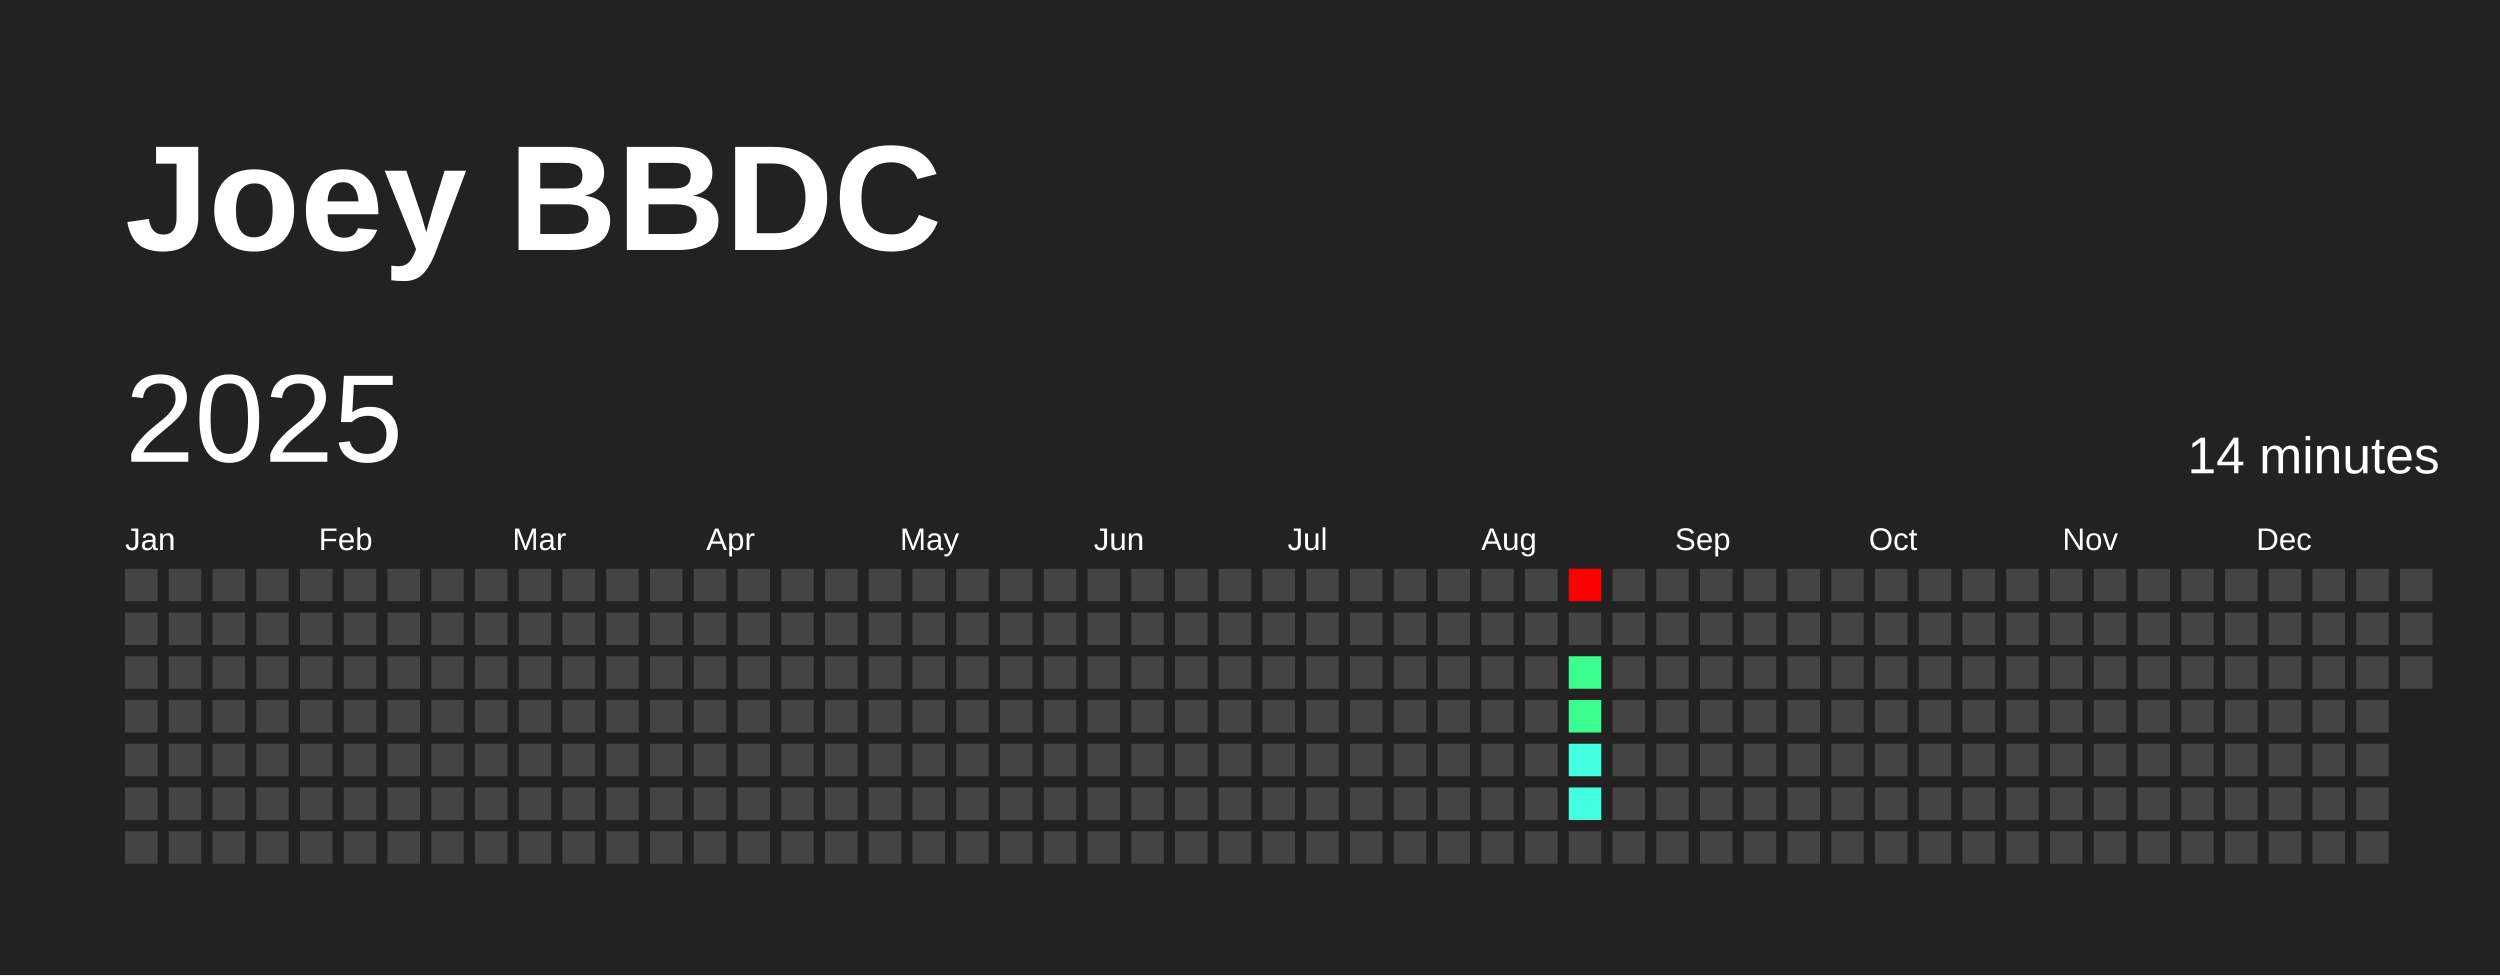
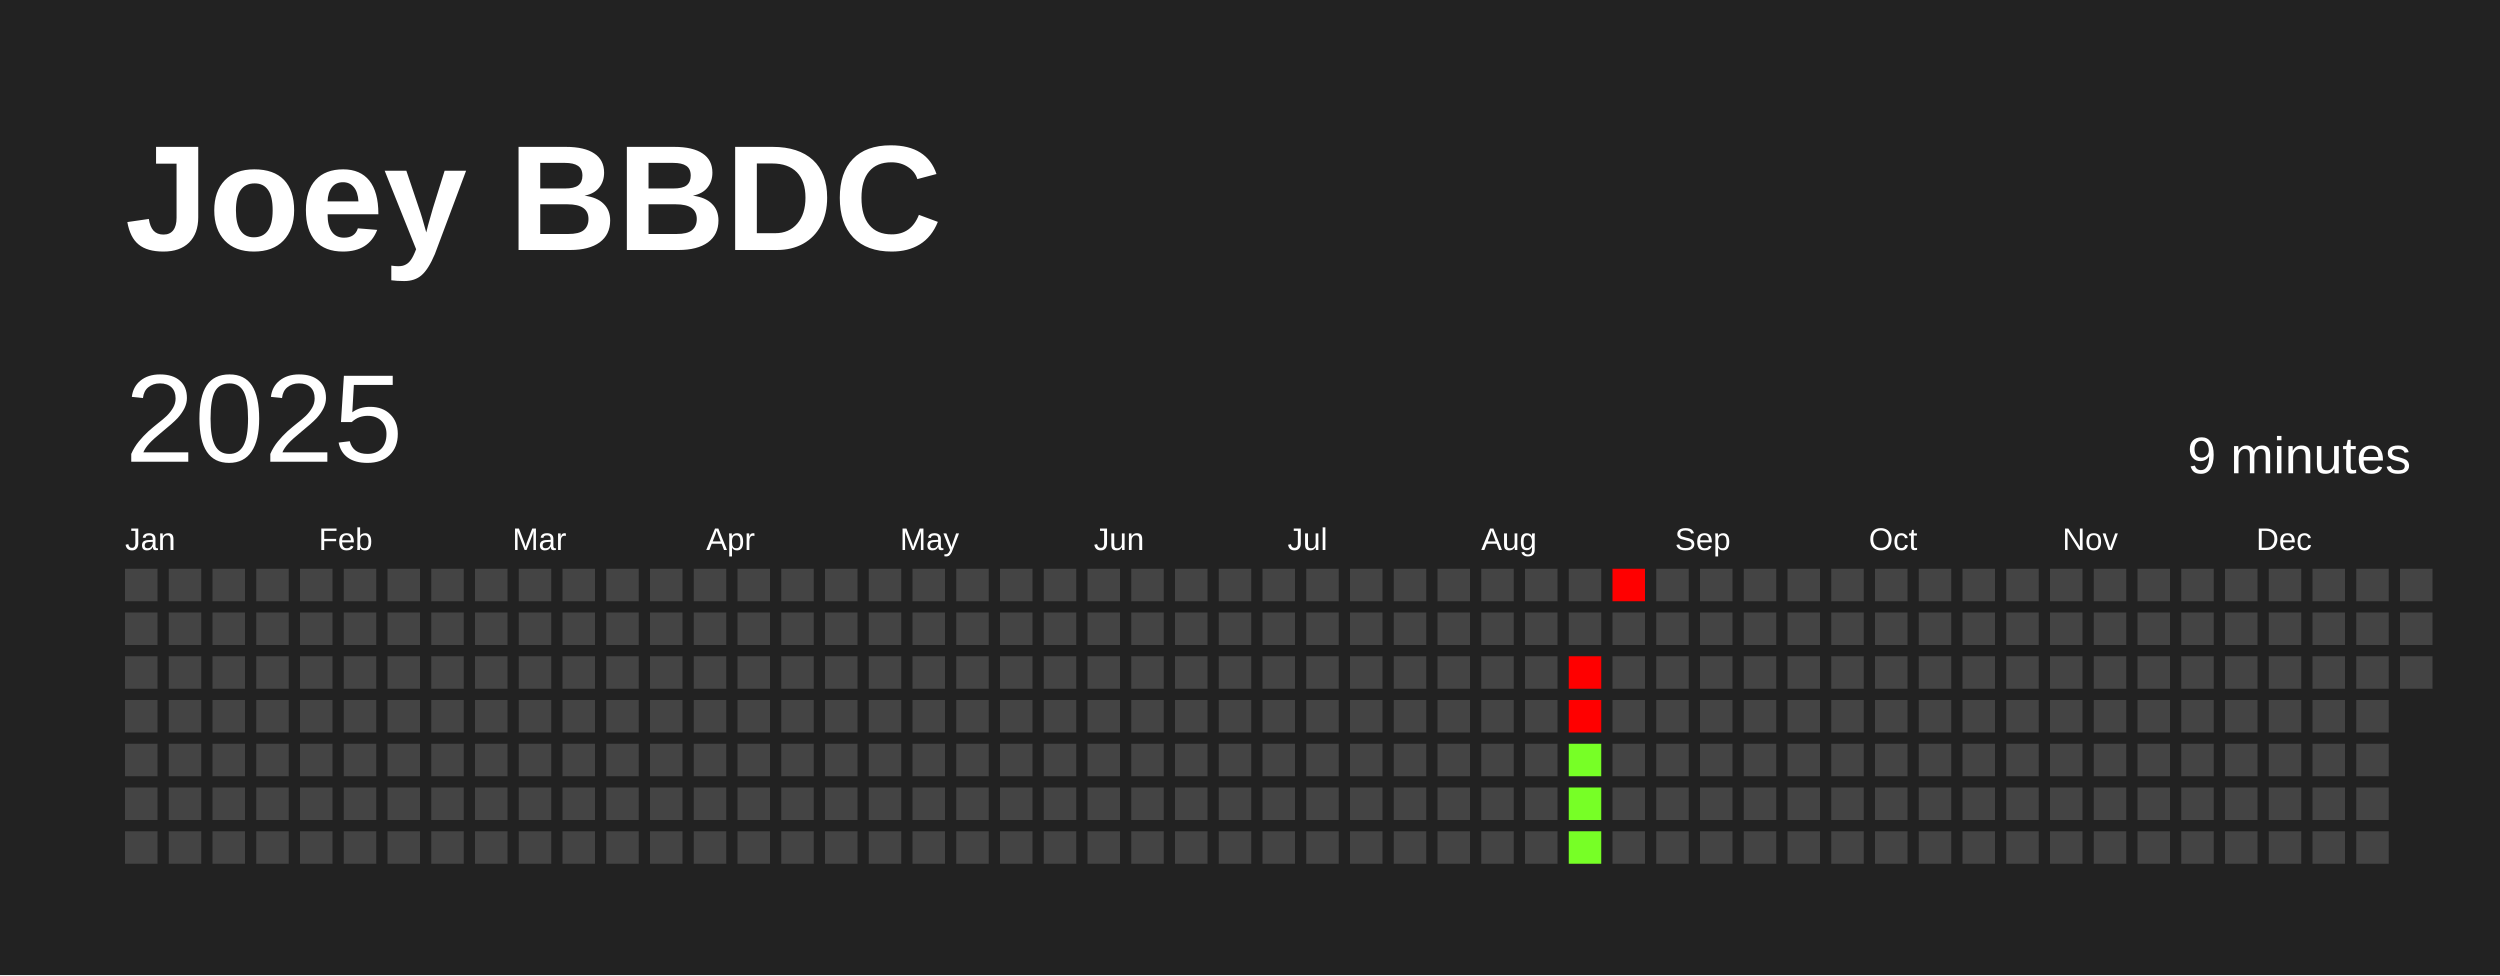
<svg xmlns="http://www.w3.org/2000/svg" baseProfile="full" height="78mm" version="1.1" viewBox="0,0,200,78" width="200mm">
  <defs />
  <rect fill="#222222" height="78" width="200" x="0" y="0" />
  <text fill="#FFFFFF" style="font-size:12px; font-family:Arial; font-weight:bold;" x="10" y="20">Joey BBDC</text>
  <text dominant-baseline="hanging" fill="#FFFFFF" style="font-size:10.0px; font-family:Arial;" x="10" y="30">2025</text>
-   <text dominant-baseline="hanging" fill="#FFFFFF" style="font-size:4.125px; font-family:Arial;" x="175" y="35">14 minutes</text>
+   <text dominant-baseline="hanging" fill="#FFFFFF" style="font-size:4.125px; font-family:Arial;" x="175" y="35">9 minutes</text>
  <text fill="#FFFFFF" style="font-size:2.5px; font-family:Arial" x="10.0" y="44">Jan</text>
  <text fill="#FFFFFF" style="font-size:2.5px; font-family:Arial" x="25.5" y="44">Feb</text>
  <text fill="#FFFFFF" style="font-size:2.5px; font-family:Arial" x="41.0" y="44">Mar</text>
  <text fill="#FFFFFF" style="font-size:2.5px; font-family:Arial" x="56.5" y="44">Apr</text>
  <text fill="#FFFFFF" style="font-size:2.5px; font-family:Arial" x="72.0" y="44">May</text>
  <text fill="#FFFFFF" style="font-size:2.5px; font-family:Arial" x="87.5" y="44">Jun</text>
  <text fill="#FFFFFF" style="font-size:2.5px; font-family:Arial" x="103.0" y="44">Jul</text>
  <text fill="#FFFFFF" style="font-size:2.5px; font-family:Arial" x="118.5" y="44">Aug</text>
  <text fill="#FFFFFF" style="font-size:2.5px; font-family:Arial" x="134.0" y="44">Sep</text>
  <text fill="#FFFFFF" style="font-size:2.5px; font-family:Arial" x="149.5" y="44">Oct</text>
  <text fill="#FFFFFF" style="font-size:2.5px; font-family:Arial" x="165.0" y="44">Nov</text>
  <text fill="#FFFFFF" style="font-size:2.5px; font-family:Arial" x="180.5" y="44">Dec</text>
  <rect fill="#444444" height="2.6" width="2.6" x="10.0" y="45.5" />
  <rect fill="#444444" height="2.6" width="2.6" x="10.0" y="49.0" />
  <rect fill="#444444" height="2.6" width="2.6" x="10.0" y="52.5" />
  <rect fill="#444444" height="2.6" width="2.6" x="10.0" y="56.0" />
  <rect fill="#444444" height="2.6" width="2.6" x="10.0" y="59.5" />
  <rect fill="#444444" height="2.6" width="2.6" x="10.0" y="63.0" />
  <rect fill="#444444" height="2.6" width="2.6" x="10.0" y="66.5" />
  <rect fill="#444444" height="2.6" width="2.6" x="13.5" y="45.5" />
  <rect fill="#444444" height="2.6" width="2.6" x="13.5" y="49.0" />
  <rect fill="#444444" height="2.6" width="2.6" x="13.5" y="52.5" />
  <rect fill="#444444" height="2.6" width="2.6" x="13.5" y="56.0" />
  <rect fill="#444444" height="2.6" width="2.6" x="13.5" y="59.5" />
  <rect fill="#444444" height="2.6" width="2.6" x="13.5" y="63.0" />
  <rect fill="#444444" height="2.6" width="2.6" x="13.5" y="66.5" />
  <rect fill="#444444" height="2.6" width="2.6" x="17.0" y="45.5" />
  <rect fill="#444444" height="2.6" width="2.6" x="17.0" y="49.0" />
  <rect fill="#444444" height="2.6" width="2.6" x="17.0" y="52.5" />
  <rect fill="#444444" height="2.6" width="2.6" x="17.0" y="56.0" />
  <rect fill="#444444" height="2.6" width="2.6" x="17.0" y="59.5" />
  <rect fill="#444444" height="2.6" width="2.6" x="17.0" y="63.0" />
  <rect fill="#444444" height="2.6" width="2.6" x="17.0" y="66.5" />
  <rect fill="#444444" height="2.6" width="2.6" x="20.5" y="45.5" />
  <rect fill="#444444" height="2.6" width="2.6" x="20.5" y="49.0" />
  <rect fill="#444444" height="2.6" width="2.6" x="20.5" y="52.5" />
  <rect fill="#444444" height="2.6" width="2.6" x="20.5" y="56.0" />
  <rect fill="#444444" height="2.6" width="2.6" x="20.5" y="59.5" />
  <rect fill="#444444" height="2.6" width="2.6" x="20.5" y="63.0" />
  <rect fill="#444444" height="2.6" width="2.6" x="20.5" y="66.5" />
  <rect fill="#444444" height="2.6" width="2.6" x="24.0" y="45.5" />
  <rect fill="#444444" height="2.6" width="2.6" x="24.0" y="49.0" />
  <rect fill="#444444" height="2.6" width="2.6" x="24.0" y="52.5" />
  <rect fill="#444444" height="2.6" width="2.6" x="24.0" y="56.0" />
  <rect fill="#444444" height="2.6" width="2.6" x="24.0" y="59.5" />
  <rect fill="#444444" height="2.6" width="2.6" x="24.0" y="63.0" />
  <rect fill="#444444" height="2.6" width="2.6" x="24.0" y="66.5" />
  <rect fill="#444444" height="2.6" width="2.6" x="27.5" y="45.5" />
  <rect fill="#444444" height="2.6" width="2.6" x="27.5" y="49.0" />
  <rect fill="#444444" height="2.6" width="2.6" x="27.5" y="52.5" />
  <rect fill="#444444" height="2.6" width="2.6" x="27.5" y="56.0" />
  <rect fill="#444444" height="2.6" width="2.6" x="27.5" y="59.5" />
  <rect fill="#444444" height="2.6" width="2.6" x="27.5" y="63.0" />
  <rect fill="#444444" height="2.6" width="2.6" x="27.5" y="66.5" />
  <rect fill="#444444" height="2.6" width="2.6" x="31.0" y="45.5" />
  <rect fill="#444444" height="2.6" width="2.6" x="31.0" y="49.0" />
  <rect fill="#444444" height="2.6" width="2.6" x="31.0" y="52.5" />
  <rect fill="#444444" height="2.6" width="2.6" x="31.0" y="56.0" />
  <rect fill="#444444" height="2.6" width="2.6" x="31.0" y="59.5" />
  <rect fill="#444444" height="2.6" width="2.6" x="31.0" y="63.0" />
  <rect fill="#444444" height="2.6" width="2.6" x="31.0" y="66.5" />
  <rect fill="#444444" height="2.6" width="2.6" x="34.5" y="45.5" />
  <rect fill="#444444" height="2.6" width="2.6" x="34.5" y="49.0" />
  <rect fill="#444444" height="2.6" width="2.6" x="34.5" y="52.5" />
  <rect fill="#444444" height="2.6" width="2.6" x="34.5" y="56.0" />
  <rect fill="#444444" height="2.6" width="2.6" x="34.5" y="59.5" />
  <rect fill="#444444" height="2.6" width="2.6" x="34.5" y="63.0" />
  <rect fill="#444444" height="2.6" width="2.6" x="34.5" y="66.5" />
  <rect fill="#444444" height="2.6" width="2.6" x="38.0" y="45.5" />
  <rect fill="#444444" height="2.6" width="2.6" x="38.0" y="49.0" />
  <rect fill="#444444" height="2.6" width="2.6" x="38.0" y="52.5" />
  <rect fill="#444444" height="2.6" width="2.6" x="38.0" y="56.0" />
  <rect fill="#444444" height="2.6" width="2.6" x="38.0" y="59.5" />
  <rect fill="#444444" height="2.6" width="2.6" x="38.0" y="63.0" />
  <rect fill="#444444" height="2.6" width="2.6" x="38.0" y="66.5" />
  <rect fill="#444444" height="2.6" width="2.6" x="41.5" y="45.5" />
  <rect fill="#444444" height="2.6" width="2.6" x="41.5" y="49.0" />
  <rect fill="#444444" height="2.6" width="2.6" x="41.5" y="52.5" />
  <rect fill="#444444" height="2.6" width="2.6" x="41.5" y="56.0" />
  <rect fill="#444444" height="2.6" width="2.6" x="41.5" y="59.5" />
  <rect fill="#444444" height="2.6" width="2.6" x="41.5" y="63.0" />
  <rect fill="#444444" height="2.6" width="2.6" x="41.5" y="66.5" />
  <rect fill="#444444" height="2.6" width="2.6" x="45.0" y="45.5" />
  <rect fill="#444444" height="2.6" width="2.6" x="45.0" y="49.0" />
  <rect fill="#444444" height="2.6" width="2.6" x="45.0" y="52.5" />
  <rect fill="#444444" height="2.6" width="2.6" x="45.0" y="56.0" />
  <rect fill="#444444" height="2.6" width="2.6" x="45.0" y="59.5" />
  <rect fill="#444444" height="2.6" width="2.6" x="45.0" y="63.0" />
  <rect fill="#444444" height="2.6" width="2.6" x="45.0" y="66.5" />
  <rect fill="#444444" height="2.6" width="2.6" x="48.5" y="45.5" />
  <rect fill="#444444" height="2.6" width="2.6" x="48.5" y="49.0" />
  <rect fill="#444444" height="2.6" width="2.6" x="48.5" y="52.5" />
  <rect fill="#444444" height="2.6" width="2.6" x="48.5" y="56.0" />
  <rect fill="#444444" height="2.6" width="2.6" x="48.5" y="59.5" />
  <rect fill="#444444" height="2.6" width="2.6" x="48.5" y="63.0" />
  <rect fill="#444444" height="2.6" width="2.6" x="48.5" y="66.5" />
  <rect fill="#444444" height="2.6" width="2.6" x="52.0" y="45.5" />
  <rect fill="#444444" height="2.6" width="2.6" x="52.0" y="49.0" />
  <rect fill="#444444" height="2.6" width="2.6" x="52.0" y="52.5" />
  <rect fill="#444444" height="2.6" width="2.6" x="52.0" y="56.0" />
  <rect fill="#444444" height="2.6" width="2.6" x="52.0" y="59.5" />
  <rect fill="#444444" height="2.6" width="2.6" x="52.0" y="63.0" />
  <rect fill="#444444" height="2.6" width="2.6" x="52.0" y="66.5" />
  <rect fill="#444444" height="2.6" width="2.6" x="55.5" y="45.5" />
  <rect fill="#444444" height="2.6" width="2.6" x="55.5" y="49.0" />
  <rect fill="#444444" height="2.6" width="2.6" x="55.5" y="52.5" />
  <rect fill="#444444" height="2.6" width="2.6" x="55.5" y="56.0" />
  <rect fill="#444444" height="2.6" width="2.6" x="55.5" y="59.5" />
  <rect fill="#444444" height="2.6" width="2.6" x="55.5" y="63.0" />
  <rect fill="#444444" height="2.6" width="2.6" x="55.5" y="66.5" />
  <rect fill="#444444" height="2.6" width="2.6" x="59.0" y="45.5" />
  <rect fill="#444444" height="2.6" width="2.6" x="59.0" y="49.0" />
  <rect fill="#444444" height="2.6" width="2.6" x="59.0" y="52.5" />
  <rect fill="#444444" height="2.6" width="2.6" x="59.0" y="56.0" />
  <rect fill="#444444" height="2.6" width="2.6" x="59.0" y="59.5" />
  <rect fill="#444444" height="2.6" width="2.6" x="59.0" y="63.0" />
  <rect fill="#444444" height="2.6" width="2.6" x="59.0" y="66.5" />
  <rect fill="#444444" height="2.6" width="2.6" x="62.5" y="45.5" />
  <rect fill="#444444" height="2.6" width="2.6" x="62.5" y="49.0" />
  <rect fill="#444444" height="2.6" width="2.6" x="62.5" y="52.5" />
  <rect fill="#444444" height="2.6" width="2.6" x="62.5" y="56.0" />
  <rect fill="#444444" height="2.6" width="2.6" x="62.5" y="59.5" />
  <rect fill="#444444" height="2.6" width="2.6" x="62.5" y="63.0" />
  <rect fill="#444444" height="2.6" width="2.6" x="62.5" y="66.5" />
  <rect fill="#444444" height="2.6" width="2.6" x="66.0" y="45.5" />
  <rect fill="#444444" height="2.6" width="2.6" x="66.0" y="49.0" />
  <rect fill="#444444" height="2.6" width="2.6" x="66.0" y="52.5" />
  <rect fill="#444444" height="2.6" width="2.6" x="66.0" y="56.0" />
  <rect fill="#444444" height="2.6" width="2.6" x="66.0" y="59.5" />
  <rect fill="#444444" height="2.6" width="2.6" x="66.0" y="63.0" />
  <rect fill="#444444" height="2.6" width="2.6" x="66.0" y="66.5" />
  <rect fill="#444444" height="2.6" width="2.6" x="69.5" y="45.5" />
  <rect fill="#444444" height="2.6" width="2.6" x="69.5" y="49.0" />
  <rect fill="#444444" height="2.6" width="2.6" x="69.5" y="52.5" />
  <rect fill="#444444" height="2.6" width="2.6" x="69.5" y="56.0" />
  <rect fill="#444444" height="2.6" width="2.6" x="69.5" y="59.5" />
  <rect fill="#444444" height="2.6" width="2.6" x="69.5" y="63.0" />
  <rect fill="#444444" height="2.6" width="2.6" x="69.5" y="66.5" />
  <rect fill="#444444" height="2.6" width="2.6" x="73.0" y="45.5" />
  <rect fill="#444444" height="2.6" width="2.6" x="73.0" y="49.0" />
  <rect fill="#444444" height="2.6" width="2.6" x="73.0" y="52.5" />
  <rect fill="#444444" height="2.6" width="2.6" x="73.0" y="56.0" />
  <rect fill="#444444" height="2.6" width="2.6" x="73.0" y="59.5" />
  <rect fill="#444444" height="2.6" width="2.6" x="73.0" y="63.0" />
  <rect fill="#444444" height="2.6" width="2.6" x="73.0" y="66.5" />
  <rect fill="#444444" height="2.6" width="2.6" x="76.5" y="45.5" />
  <rect fill="#444444" height="2.6" width="2.6" x="76.5" y="49.0" />
  <rect fill="#444444" height="2.6" width="2.6" x="76.5" y="52.5" />
  <rect fill="#444444" height="2.6" width="2.6" x="76.5" y="56.0" />
  <rect fill="#444444" height="2.6" width="2.6" x="76.5" y="59.5" />
  <rect fill="#444444" height="2.6" width="2.6" x="76.5" y="63.0" />
  <rect fill="#444444" height="2.6" width="2.6" x="76.5" y="66.5" />
  <rect fill="#444444" height="2.6" width="2.6" x="80.0" y="45.5" />
  <rect fill="#444444" height="2.6" width="2.6" x="80.0" y="49.0" />
  <rect fill="#444444" height="2.6" width="2.6" x="80.0" y="52.5" />
  <rect fill="#444444" height="2.6" width="2.6" x="80.0" y="56.0" />
  <rect fill="#444444" height="2.6" width="2.6" x="80.0" y="59.5" />
  <rect fill="#444444" height="2.6" width="2.6" x="80.0" y="63.0" />
  <rect fill="#444444" height="2.6" width="2.6" x="80.0" y="66.5" />
  <rect fill="#444444" height="2.6" width="2.6" x="83.5" y="45.5" />
  <rect fill="#444444" height="2.6" width="2.6" x="83.5" y="49.0" />
  <rect fill="#444444" height="2.6" width="2.6" x="83.5" y="52.5" />
  <rect fill="#444444" height="2.6" width="2.6" x="83.5" y="56.0" />
  <rect fill="#444444" height="2.6" width="2.6" x="83.5" y="59.5" />
  <rect fill="#444444" height="2.6" width="2.6" x="83.5" y="63.0" />
  <rect fill="#444444" height="2.6" width="2.6" x="83.5" y="66.5" />
  <rect fill="#444444" height="2.6" width="2.6" x="87.0" y="45.5" />
  <rect fill="#444444" height="2.6" width="2.6" x="87.0" y="49.0" />
  <rect fill="#444444" height="2.6" width="2.6" x="87.0" y="52.5" />
  <rect fill="#444444" height="2.6" width="2.6" x="87.0" y="56.0" />
  <rect fill="#444444" height="2.6" width="2.6" x="87.0" y="59.5" />
  <rect fill="#444444" height="2.6" width="2.6" x="87.0" y="63.0" />
  <rect fill="#444444" height="2.6" width="2.6" x="87.0" y="66.5" />
  <rect fill="#444444" height="2.6" width="2.6" x="90.5" y="45.5" />
  <rect fill="#444444" height="2.6" width="2.6" x="90.5" y="49.0" />
  <rect fill="#444444" height="2.6" width="2.6" x="90.5" y="52.5" />
  <rect fill="#444444" height="2.6" width="2.6" x="90.5" y="56.0" />
  <rect fill="#444444" height="2.6" width="2.6" x="90.5" y="59.5" />
  <rect fill="#444444" height="2.6" width="2.6" x="90.5" y="63.0" />
  <rect fill="#444444" height="2.6" width="2.6" x="90.5" y="66.5" />
  <rect fill="#444444" height="2.6" width="2.6" x="94.0" y="45.5" />
  <rect fill="#444444" height="2.6" width="2.6" x="94.0" y="49.0" />
  <rect fill="#444444" height="2.6" width="2.6" x="94.0" y="52.5" />
  <rect fill="#444444" height="2.6" width="2.6" x="94.0" y="56.0" />
  <rect fill="#444444" height="2.6" width="2.6" x="94.0" y="59.5" />
  <rect fill="#444444" height="2.6" width="2.6" x="94.0" y="63.0" />
  <rect fill="#444444" height="2.6" width="2.6" x="94.0" y="66.5" />
  <rect fill="#444444" height="2.6" width="2.6" x="97.5" y="45.5" />
  <rect fill="#444444" height="2.6" width="2.6" x="97.5" y="49.0" />
  <rect fill="#444444" height="2.6" width="2.6" x="97.5" y="52.5" />
  <rect fill="#444444" height="2.6" width="2.6" x="97.5" y="56.0" />
  <rect fill="#444444" height="2.6" width="2.6" x="97.5" y="59.5" />
  <rect fill="#444444" height="2.6" width="2.6" x="97.5" y="63.0" />
  <rect fill="#444444" height="2.6" width="2.6" x="97.5" y="66.5" />
  <rect fill="#444444" height="2.6" width="2.6" x="101.0" y="45.5" />
  <rect fill="#444444" height="2.6" width="2.6" x="101.0" y="49.0" />
  <rect fill="#444444" height="2.6" width="2.6" x="101.0" y="52.5" />
  <rect fill="#444444" height="2.6" width="2.6" x="101.0" y="56.0" />
  <rect fill="#444444" height="2.6" width="2.6" x="101.0" y="59.5" />
  <rect fill="#444444" height="2.6" width="2.6" x="101.0" y="63.0" />
  <rect fill="#444444" height="2.6" width="2.6" x="101.0" y="66.5" />
  <rect fill="#444444" height="2.6" width="2.6" x="104.5" y="45.5" />
  <rect fill="#444444" height="2.6" width="2.6" x="104.5" y="49.0" />
  <rect fill="#444444" height="2.6" width="2.6" x="104.5" y="52.5" />
  <rect fill="#444444" height="2.6" width="2.6" x="104.5" y="56.0" />
  <rect fill="#444444" height="2.6" width="2.6" x="104.5" y="59.5" />
  <rect fill="#444444" height="2.6" width="2.6" x="104.5" y="63.0" />
  <rect fill="#444444" height="2.6" width="2.6" x="104.5" y="66.5" />
  <rect fill="#444444" height="2.6" width="2.6" x="108.0" y="45.5" />
  <rect fill="#444444" height="2.6" width="2.6" x="108.0" y="49.0" />
  <rect fill="#444444" height="2.6" width="2.6" x="108.0" y="52.5" />
  <rect fill="#444444" height="2.6" width="2.6" x="108.0" y="56.0" />
  <rect fill="#444444" height="2.6" width="2.6" x="108.0" y="59.5" />
  <rect fill="#444444" height="2.6" width="2.6" x="108.0" y="63.0" />
  <rect fill="#444444" height="2.6" width="2.6" x="108.0" y="66.5" />
  <rect fill="#444444" height="2.6" width="2.6" x="111.5" y="45.5" />
  <rect fill="#444444" height="2.6" width="2.6" x="111.5" y="49.0" />
  <rect fill="#444444" height="2.6" width="2.6" x="111.5" y="52.5" />
  <rect fill="#444444" height="2.6" width="2.6" x="111.5" y="56.0" />
  <rect fill="#444444" height="2.6" width="2.6" x="111.5" y="59.5" />
  <rect fill="#444444" height="2.6" width="2.6" x="111.5" y="63.0" />
  <rect fill="#444444" height="2.6" width="2.6" x="111.5" y="66.5" />
  <rect fill="#444444" height="2.6" width="2.6" x="115.0" y="45.5" />
  <rect fill="#444444" height="2.6" width="2.6" x="115.0" y="49.0" />
  <rect fill="#444444" height="2.6" width="2.6" x="115.0" y="52.5" />
  <rect fill="#444444" height="2.6" width="2.6" x="115.0" y="56.0" />
  <rect fill="#444444" height="2.6" width="2.6" x="115.0" y="59.5" />
  <rect fill="#444444" height="2.6" width="2.6" x="115.0" y="63.0" />
  <rect fill="#444444" height="2.6" width="2.6" x="115.0" y="66.5" />
  <rect fill="#444444" height="2.6" width="2.6" x="118.5" y="45.5" />
  <rect fill="#444444" height="2.6" width="2.6" x="118.5" y="49.0" />
  <rect fill="#444444" height="2.6" width="2.6" x="118.5" y="52.5" />
  <rect fill="#444444" height="2.6" width="2.6" x="118.5" y="56.0" />
  <rect fill="#444444" height="2.6" width="2.6" x="118.5" y="59.5" />
  <rect fill="#444444" height="2.6" width="2.6" x="118.5" y="63.0" />
  <rect fill="#444444" height="2.6" width="2.6" x="118.5" y="66.5" />
  <rect fill="#444444" height="2.6" width="2.6" x="122.0" y="45.5" />
  <rect fill="#444444" height="2.6" width="2.6" x="122.0" y="49.0" />
  <rect fill="#444444" height="2.6" width="2.6" x="122.0" y="52.5" />
  <rect fill="#444444" height="2.6" width="2.6" x="122.0" y="56.0" />
  <rect fill="#444444" height="2.6" width="2.6" x="122.0" y="59.5" />
  <rect fill="#444444" height="2.6" width="2.6" x="122.0" y="63.0" />
  <rect fill="#444444" height="2.6" width="2.6" x="122.0" y="66.5" />
-   <rect fill="red" height="2.6" width="2.6" x="125.5" y="45.5" />
+   <rect fill="#444444" height="2.6" width="2.6" x="125.5" y="45.5" />
  <rect fill="#444444" height="2.6" width="2.6" x="125.5" y="49.0" />
-   <rect fill="#3aff90" height="2.6" width="2.6" x="125.5" y="52.5" />
-   <rect fill="#3aff90" height="2.6" width="2.6" x="125.5" y="56.0" />
-   <rect fill="#43ffe2" height="2.6" width="2.6" x="125.5" y="59.5" />
-   <rect fill="#43ffe2" height="2.6" width="2.6" x="125.5" y="63.0" />
-   <rect fill="#444444" height="2.6" width="2.6" x="125.5" y="66.5" />
-   <rect fill="#444444" height="2.6" width="2.6" x="129.0" y="45.5" />
+   <rect fill="red" height="2.6" width="2.6" x="125.5" y="52.5" />
+   <rect fill="red" height="2.6" width="2.6" x="125.5" y="56.0" />
+   <rect fill="#77ff26" height="2.6" width="2.6" x="125.5" y="59.5" />
+   <rect fill="#77ff26" height="2.6" width="2.6" x="125.5" y="63.0" />
+   <rect fill="#77ff26" height="2.6" width="2.6" x="125.5" y="66.5" />
+   <rect fill="red" height="2.6" width="2.6" x="129.0" y="45.5" />
  <rect fill="#444444" height="2.6" width="2.6" x="129.0" y="49.0" />
  <rect fill="#444444" height="2.6" width="2.6" x="129.0" y="52.5" />
  <rect fill="#444444" height="2.6" width="2.6" x="129.0" y="56.0" />
  <rect fill="#444444" height="2.6" width="2.6" x="129.0" y="59.5" />
  <rect fill="#444444" height="2.6" width="2.6" x="129.0" y="63.0" />
  <rect fill="#444444" height="2.6" width="2.6" x="129.0" y="66.5" />
  <rect fill="#444444" height="2.6" width="2.6" x="132.5" y="45.5" />
  <rect fill="#444444" height="2.6" width="2.6" x="132.5" y="49.0" />
  <rect fill="#444444" height="2.6" width="2.6" x="132.5" y="52.5" />
  <rect fill="#444444" height="2.6" width="2.6" x="132.5" y="56.0" />
  <rect fill="#444444" height="2.6" width="2.6" x="132.5" y="59.5" />
  <rect fill="#444444" height="2.6" width="2.6" x="132.5" y="63.0" />
  <rect fill="#444444" height="2.6" width="2.6" x="132.5" y="66.5" />
  <rect fill="#444444" height="2.6" width="2.6" x="136.0" y="45.5" />
  <rect fill="#444444" height="2.6" width="2.6" x="136.0" y="49.0" />
  <rect fill="#444444" height="2.6" width="2.6" x="136.0" y="52.5" />
  <rect fill="#444444" height="2.6" width="2.6" x="136.0" y="56.0" />
  <rect fill="#444444" height="2.6" width="2.6" x="136.0" y="59.5" />
  <rect fill="#444444" height="2.6" width="2.6" x="136.0" y="63.0" />
  <rect fill="#444444" height="2.6" width="2.6" x="136.0" y="66.5" />
  <rect fill="#444444" height="2.6" width="2.6" x="139.5" y="45.5" />
  <rect fill="#444444" height="2.6" width="2.6" x="139.5" y="49.0" />
  <rect fill="#444444" height="2.6" width="2.6" x="139.5" y="52.5" />
  <rect fill="#444444" height="2.6" width="2.6" x="139.5" y="56.0" />
  <rect fill="#444444" height="2.6" width="2.6" x="139.5" y="59.5" />
  <rect fill="#444444" height="2.6" width="2.6" x="139.5" y="63.0" />
  <rect fill="#444444" height="2.6" width="2.6" x="139.5" y="66.5" />
  <rect fill="#444444" height="2.6" width="2.6" x="143.0" y="45.5" />
  <rect fill="#444444" height="2.6" width="2.6" x="143.0" y="49.0" />
  <rect fill="#444444" height="2.6" width="2.6" x="143.0" y="52.5" />
  <rect fill="#444444" height="2.6" width="2.6" x="143.0" y="56.0" />
  <rect fill="#444444" height="2.6" width="2.6" x="143.0" y="59.5" />
  <rect fill="#444444" height="2.6" width="2.6" x="143.0" y="63.0" />
  <rect fill="#444444" height="2.6" width="2.6" x="143.0" y="66.5" />
  <rect fill="#444444" height="2.6" width="2.6" x="146.5" y="45.5" />
  <rect fill="#444444" height="2.6" width="2.6" x="146.5" y="49.0" />
  <rect fill="#444444" height="2.6" width="2.6" x="146.5" y="52.5" />
  <rect fill="#444444" height="2.6" width="2.6" x="146.5" y="56.0" />
  <rect fill="#444444" height="2.6" width="2.6" x="146.5" y="59.5" />
  <rect fill="#444444" height="2.6" width="2.6" x="146.5" y="63.0" />
  <rect fill="#444444" height="2.6" width="2.6" x="146.5" y="66.5" />
  <rect fill="#444444" height="2.6" width="2.6" x="150.0" y="45.5" />
  <rect fill="#444444" height="2.6" width="2.6" x="150.0" y="49.0" />
  <rect fill="#444444" height="2.6" width="2.6" x="150.0" y="52.5" />
  <rect fill="#444444" height="2.6" width="2.6" x="150.0" y="56.0" />
  <rect fill="#444444" height="2.6" width="2.6" x="150.0" y="59.5" />
  <rect fill="#444444" height="2.6" width="2.6" x="150.0" y="63.0" />
  <rect fill="#444444" height="2.6" width="2.6" x="150.0" y="66.5" />
  <rect fill="#444444" height="2.6" width="2.6" x="153.5" y="45.5" />
  <rect fill="#444444" height="2.6" width="2.6" x="153.5" y="49.0" />
  <rect fill="#444444" height="2.6" width="2.6" x="153.5" y="52.5" />
  <rect fill="#444444" height="2.6" width="2.6" x="153.5" y="56.0" />
  <rect fill="#444444" height="2.6" width="2.6" x="153.5" y="59.5" />
  <rect fill="#444444" height="2.6" width="2.6" x="153.5" y="63.0" />
  <rect fill="#444444" height="2.6" width="2.6" x="153.5" y="66.5" />
  <rect fill="#444444" height="2.6" width="2.6" x="157.0" y="45.5" />
  <rect fill="#444444" height="2.6" width="2.6" x="157.0" y="49.0" />
  <rect fill="#444444" height="2.6" width="2.6" x="157.0" y="52.5" />
  <rect fill="#444444" height="2.6" width="2.6" x="157.0" y="56.0" />
  <rect fill="#444444" height="2.6" width="2.6" x="157.0" y="59.5" />
  <rect fill="#444444" height="2.6" width="2.6" x="157.0" y="63.0" />
  <rect fill="#444444" height="2.6" width="2.6" x="157.0" y="66.5" />
  <rect fill="#444444" height="2.6" width="2.6" x="160.5" y="45.5" />
  <rect fill="#444444" height="2.6" width="2.6" x="160.5" y="49.0" />
  <rect fill="#444444" height="2.6" width="2.6" x="160.5" y="52.5" />
  <rect fill="#444444" height="2.6" width="2.6" x="160.5" y="56.0" />
  <rect fill="#444444" height="2.6" width="2.6" x="160.5" y="59.5" />
  <rect fill="#444444" height="2.6" width="2.6" x="160.5" y="63.0" />
  <rect fill="#444444" height="2.6" width="2.6" x="160.5" y="66.5" />
  <rect fill="#444444" height="2.6" width="2.6" x="164.0" y="45.5" />
  <rect fill="#444444" height="2.6" width="2.6" x="164.0" y="49.0" />
  <rect fill="#444444" height="2.6" width="2.6" x="164.0" y="52.5" />
  <rect fill="#444444" height="2.6" width="2.6" x="164.0" y="56.0" />
  <rect fill="#444444" height="2.6" width="2.6" x="164.0" y="59.5" />
  <rect fill="#444444" height="2.6" width="2.6" x="164.0" y="63.0" />
  <rect fill="#444444" height="2.6" width="2.6" x="164.0" y="66.5" />
  <rect fill="#444444" height="2.6" width="2.6" x="167.5" y="45.5" />
  <rect fill="#444444" height="2.6" width="2.6" x="167.5" y="49.0" />
  <rect fill="#444444" height="2.6" width="2.6" x="167.5" y="52.5" />
  <rect fill="#444444" height="2.6" width="2.6" x="167.5" y="56.0" />
  <rect fill="#444444" height="2.6" width="2.6" x="167.5" y="59.5" />
  <rect fill="#444444" height="2.6" width="2.6" x="167.5" y="63.0" />
  <rect fill="#444444" height="2.6" width="2.6" x="167.5" y="66.5" />
  <rect fill="#444444" height="2.6" width="2.6" x="171.0" y="45.5" />
  <rect fill="#444444" height="2.6" width="2.6" x="171.0" y="49.0" />
  <rect fill="#444444" height="2.6" width="2.6" x="171.0" y="52.5" />
  <rect fill="#444444" height="2.6" width="2.6" x="171.0" y="56.0" />
  <rect fill="#444444" height="2.6" width="2.6" x="171.0" y="59.5" />
  <rect fill="#444444" height="2.6" width="2.6" x="171.0" y="63.0" />
  <rect fill="#444444" height="2.6" width="2.6" x="171.0" y="66.5" />
  <rect fill="#444444" height="2.6" width="2.6" x="174.5" y="45.5" />
  <rect fill="#444444" height="2.6" width="2.6" x="174.5" y="49.0" />
  <rect fill="#444444" height="2.6" width="2.6" x="174.5" y="52.5" />
  <rect fill="#444444" height="2.6" width="2.6" x="174.5" y="56.0" />
  <rect fill="#444444" height="2.6" width="2.6" x="174.5" y="59.5" />
  <rect fill="#444444" height="2.6" width="2.6" x="174.5" y="63.0" />
  <rect fill="#444444" height="2.6" width="2.6" x="174.5" y="66.5" />
  <rect fill="#444444" height="2.6" width="2.6" x="178.0" y="45.5" />
  <rect fill="#444444" height="2.6" width="2.6" x="178.0" y="49.0" />
  <rect fill="#444444" height="2.6" width="2.6" x="178.0" y="52.5" />
  <rect fill="#444444" height="2.6" width="2.6" x="178.0" y="56.0" />
  <rect fill="#444444" height="2.6" width="2.6" x="178.0" y="59.5" />
  <rect fill="#444444" height="2.6" width="2.6" x="178.0" y="63.0" />
  <rect fill="#444444" height="2.6" width="2.6" x="178.0" y="66.5" />
  <rect fill="#444444" height="2.6" width="2.6" x="181.5" y="45.5" />
  <rect fill="#444444" height="2.6" width="2.6" x="181.5" y="49.0" />
  <rect fill="#444444" height="2.6" width="2.6" x="181.5" y="52.5" />
  <rect fill="#444444" height="2.6" width="2.6" x="181.5" y="56.0" />
  <rect fill="#444444" height="2.6" width="2.6" x="181.5" y="59.5" />
  <rect fill="#444444" height="2.6" width="2.6" x="181.5" y="63.0" />
  <rect fill="#444444" height="2.6" width="2.6" x="181.5" y="66.5" />
  <rect fill="#444444" height="2.6" width="2.6" x="185.0" y="45.5" />
  <rect fill="#444444" height="2.6" width="2.6" x="185.0" y="49.0" />
  <rect fill="#444444" height="2.6" width="2.6" x="185.0" y="52.5" />
  <rect fill="#444444" height="2.6" width="2.6" x="185.0" y="56.0" />
  <rect fill="#444444" height="2.6" width="2.6" x="185.0" y="59.5" />
  <rect fill="#444444" height="2.6" width="2.6" x="185.0" y="63.0" />
  <rect fill="#444444" height="2.6" width="2.6" x="185.0" y="66.5" />
  <rect fill="#444444" height="2.6" width="2.6" x="188.5" y="45.5" />
  <rect fill="#444444" height="2.6" width="2.6" x="188.5" y="49.0" />
  <rect fill="#444444" height="2.6" width="2.6" x="188.5" y="52.5" />
  <rect fill="#444444" height="2.6" width="2.6" x="188.5" y="56.0" />
  <rect fill="#444444" height="2.6" width="2.6" x="188.5" y="59.5" />
  <rect fill="#444444" height="2.6" width="2.6" x="188.5" y="63.0" />
  <rect fill="#444444" height="2.6" width="2.6" x="188.5" y="66.5" />
  <rect fill="#444444" height="2.6" width="2.6" x="192.0" y="45.5" />
  <rect fill="#444444" height="2.6" width="2.6" x="192.0" y="49.0" />
  <rect fill="#444444" height="2.6" width="2.6" x="192.0" y="52.5" />
</svg>
